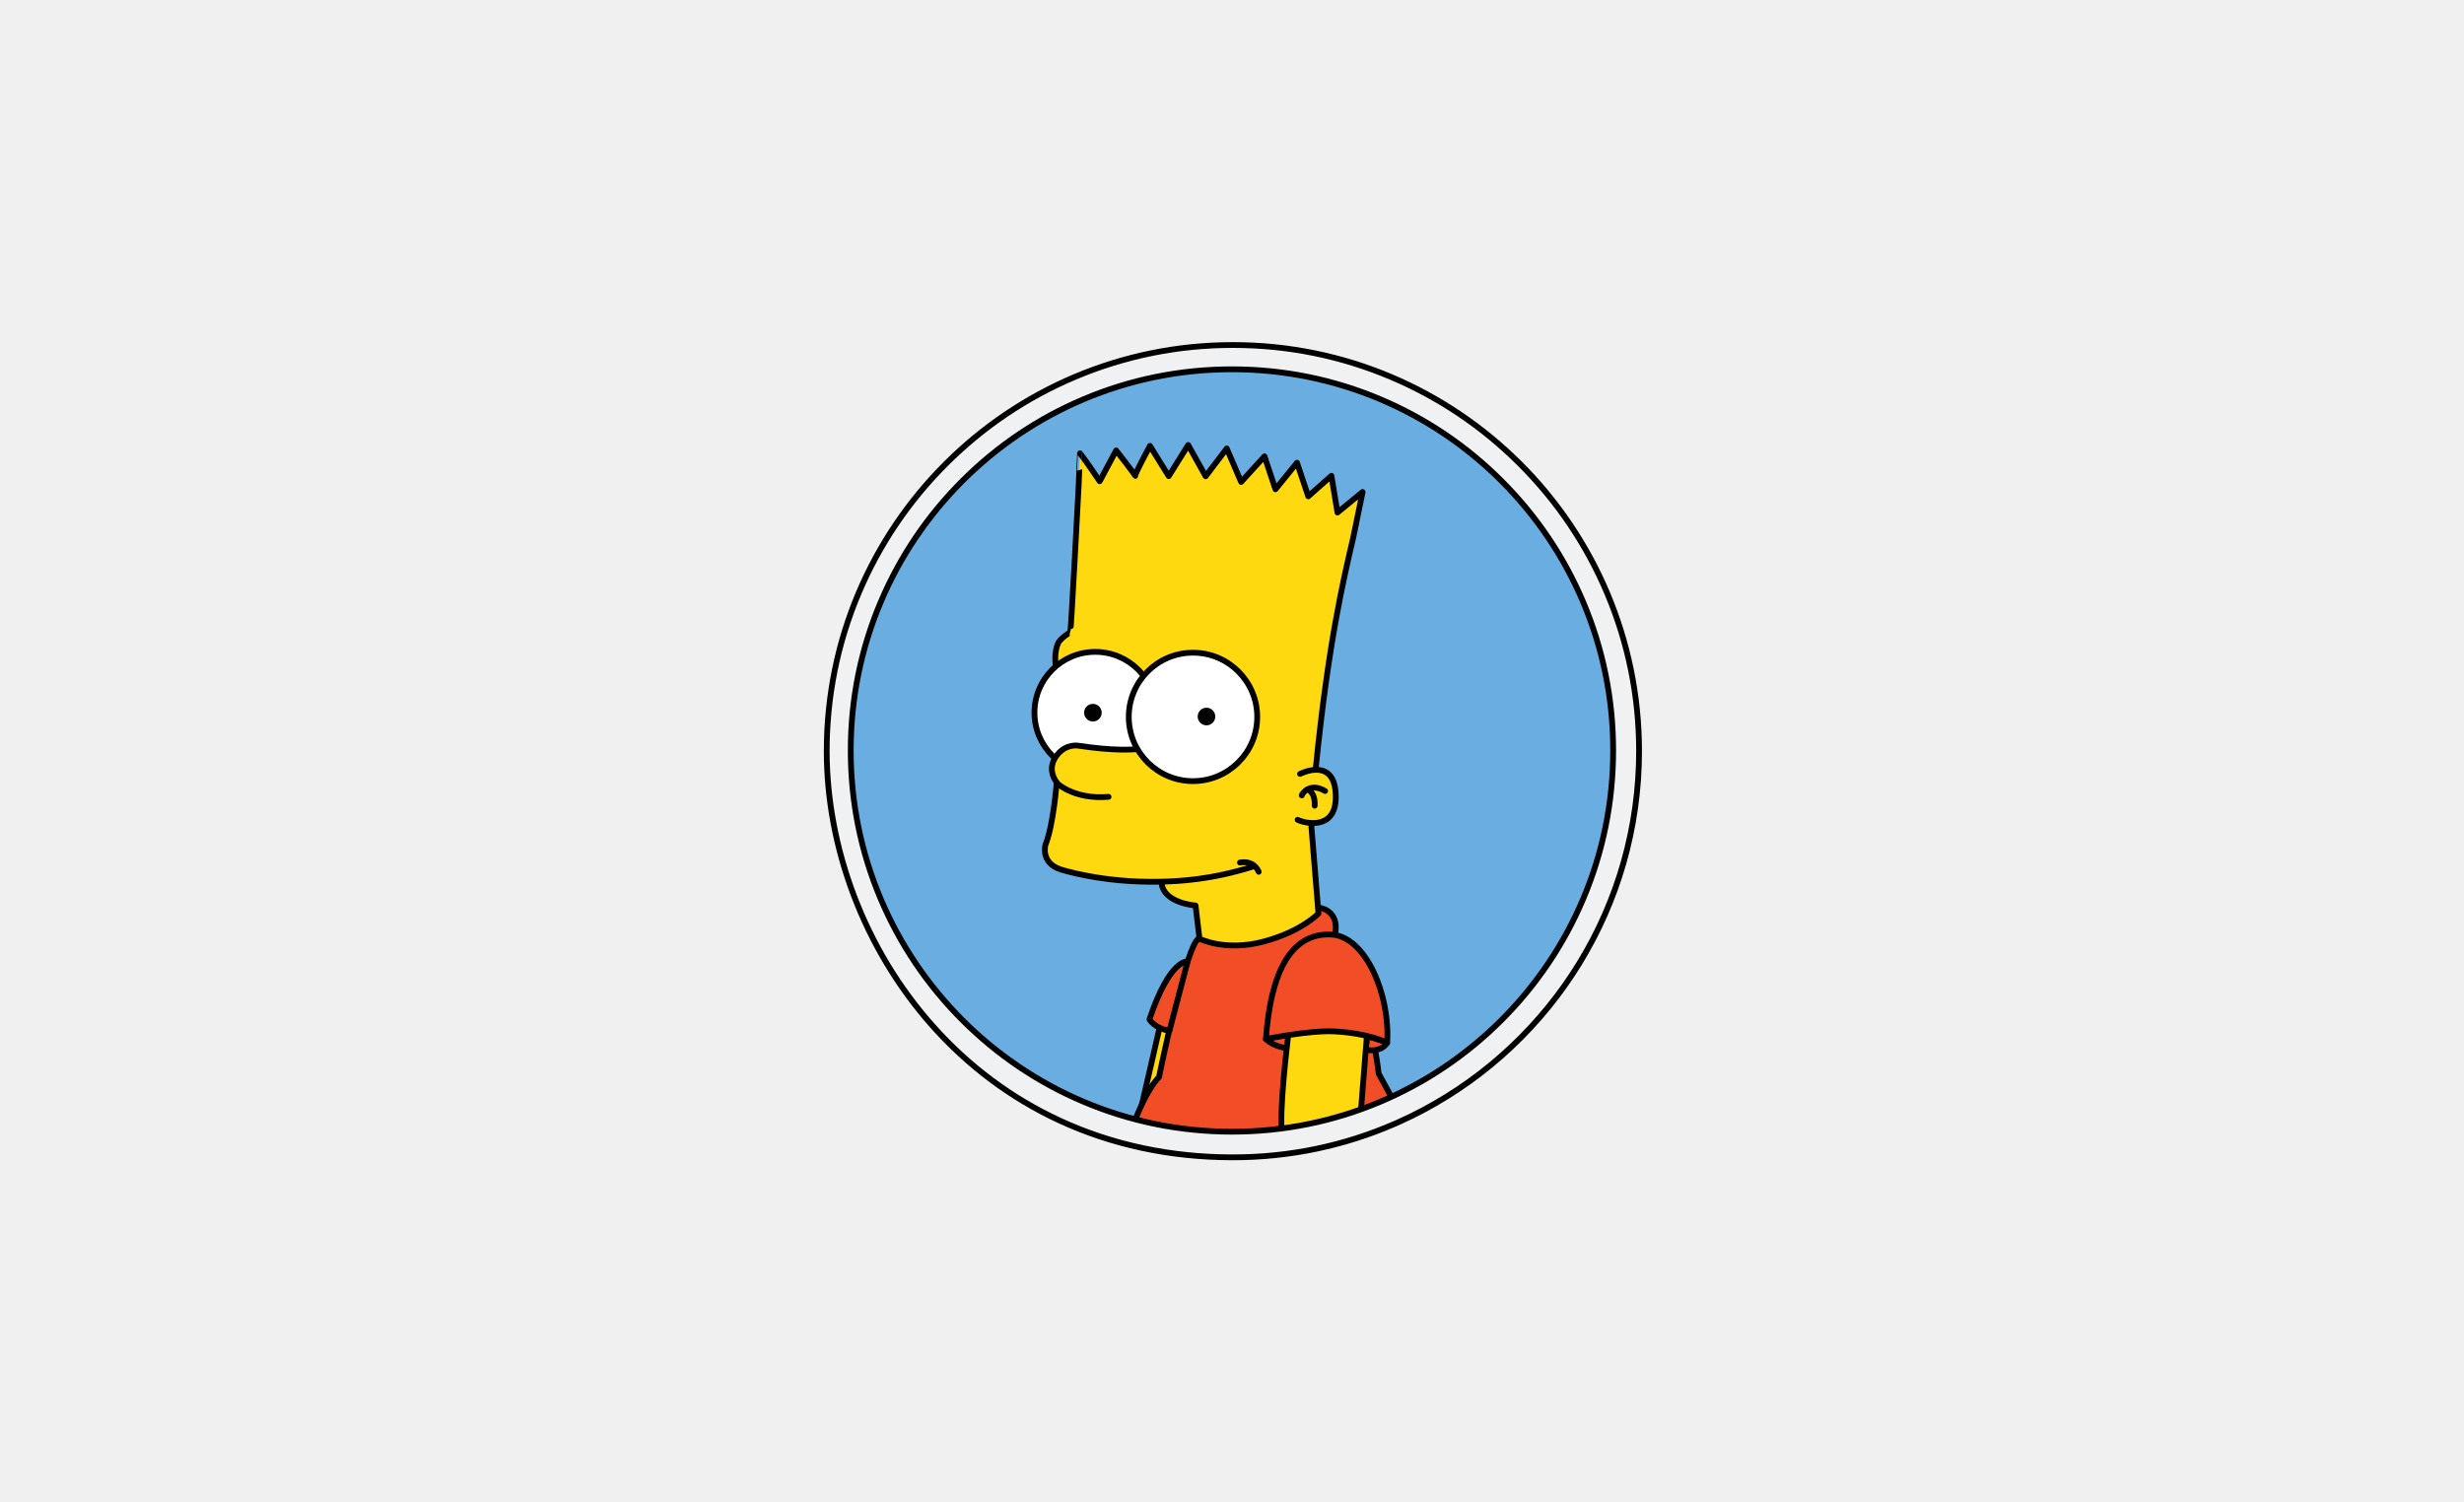
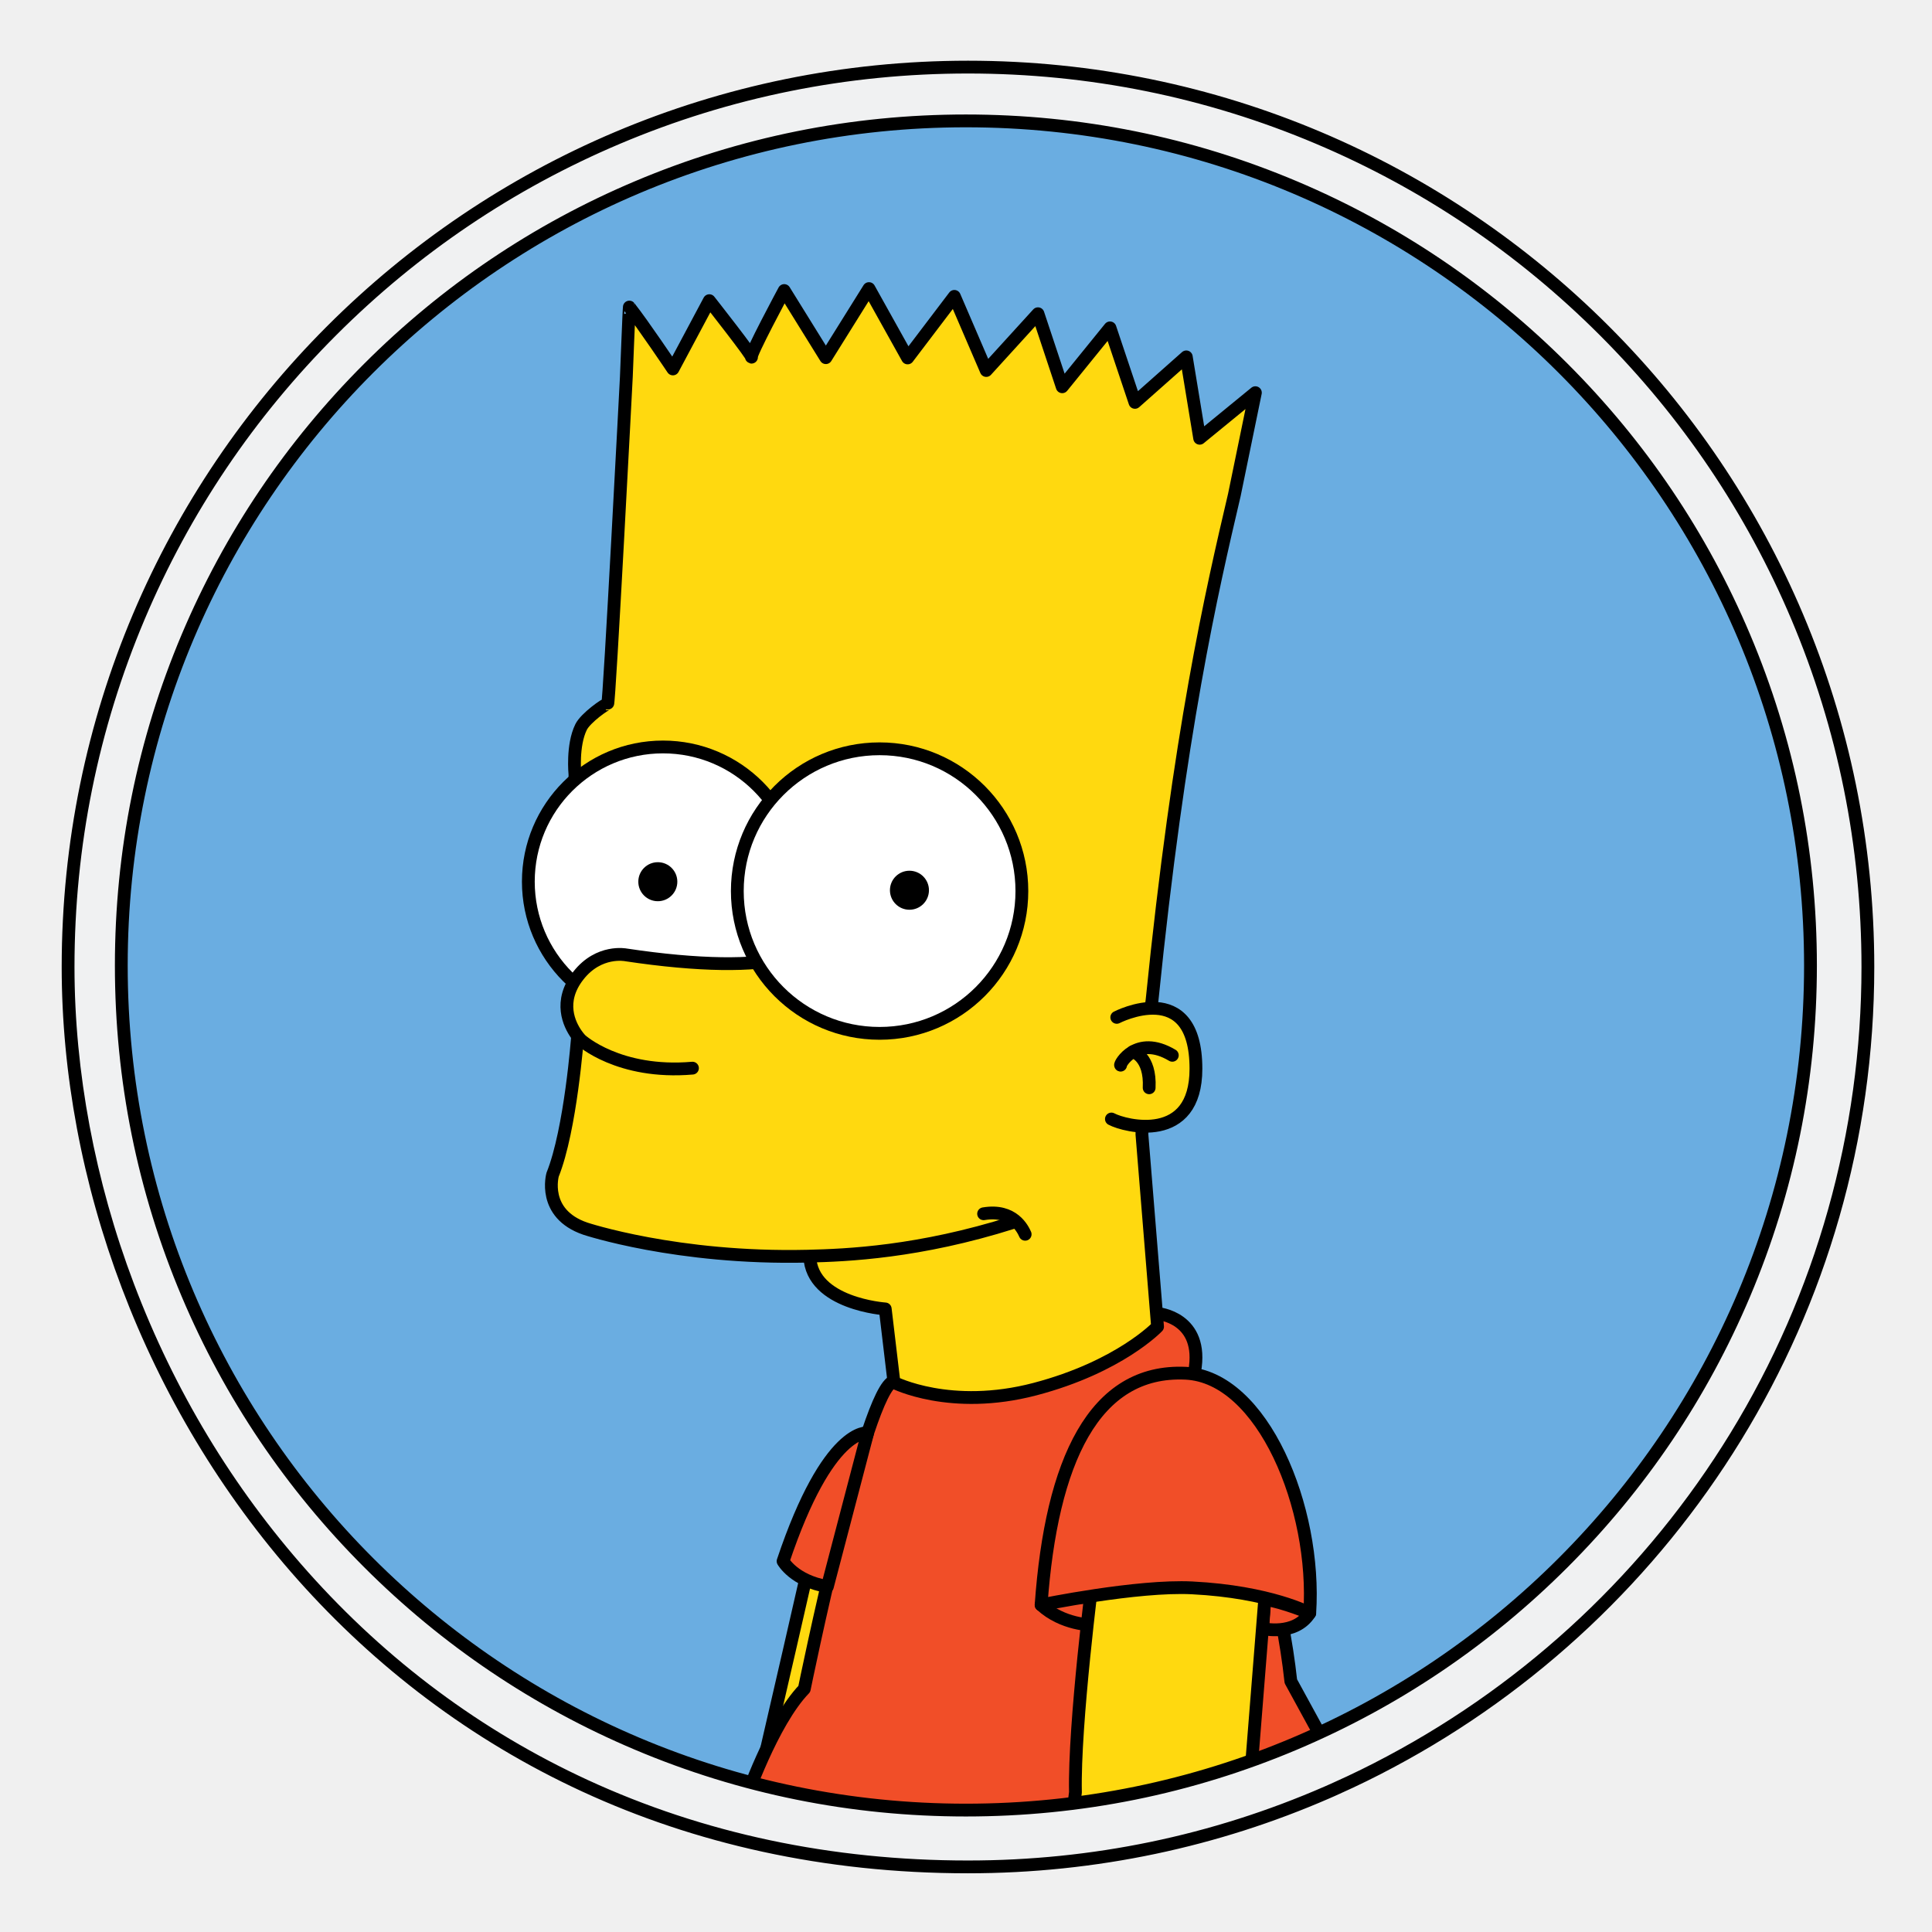
- <svg xmlns="http://www.w3.org/2000/svg" version="1.1" id="Layer_1" x="0px" y="0px" width="1280px" height="780px" viewBox="0 0 1280 780" enable-background="new 0 0 1280 780" xml:space="preserve">
+ <svg xmlns="http://www.w3.org/2000/svg" version="1.1" id="Layer_1" x="0px" y="0px" width="453px" height="453px" viewBox="413.5 163.5 453 453" enable-background="new 413.5 163.5 453 453" xml:space="preserve">
  <circle fill="#6AADE1" cx="641.466" cy="390" r="201.868" />
-   <path fill="#FFD90F" stroke="#000000" stroke-width="3" stroke-linecap="round" stroke-linejoin="round" d="M603.917,526.833  c0,0.666-10.664,46.704-10.664,46.704L606.407,568l11.774-48.667L603.917,526.833z" />
-   <path fill="#F14E28" stroke="#000000" stroke-width="3" stroke-linecap="round" stroke-linejoin="round" d="M684.913,471.485  c0,0,11.004,0.848,8.688,13.625c0,0,18.399,34.223,22.566,72.598l9.88,18.091c0,0-32.701,15.2-74.041,17.534  c-41.339,2.334-63.863-7.399-63.863-7.399s6.356-18.581,13.94-26.424c0,0,14.411-70.75,20.997-72.13" />
+   <path fill="#FFD90F" stroke="#000000" stroke-width="3" stroke-linecap="round" stroke-linejoin="round" d="M603.917,526.833  c0,0.666-10.664,46.704-10.664,46.704L606.407,568l11.773-48.667L603.917,526.833z" />
+   <path fill="#F14E28" stroke="#000000" stroke-width="3" stroke-linecap="round" stroke-linejoin="round" d="M684.913,471.485  c0,0,11.004,0.848,8.688,13.625c0,0,18.399,34.223,22.566,72.598l9.88,18.091c0,0-32.701,15.2-74.041,17.534  c-41.339,2.334-63.863-7.399-63.863-7.399s6.356-18.58,13.94-26.424c0,0,14.411-70.75,20.997-72.13" />
  <path fill="#F14E28" stroke="#000000" stroke-width="3" stroke-linecap="round" stroke-linejoin="round" d="M710.059,538.485  l-0.499,6.872c0,0,7.606,1.809,11.037-3.623C720.597,541.734,714.617,539.217,710.059,538.485z" />
-   <path fill="#F14E28" stroke="#000000" stroke-width="3" stroke-linecap="round" stroke-linejoin="round" d="M669.5,544.5  c0,0-6.821,0-11.891-4.694c3.355-1.434,3.19-1.332,11.891-1.934V544.5z" />
+   <path fill="#F14E28" stroke="#000000" stroke-width="3" stroke-linecap="round" stroke-linejoin="round" d="M669.5,544.5  c0,0-6.821,0-11.891-4.694c3.354-1.434,3.189-1.332,11.891-1.934V544.5z" />
  <path fill="#FFD90F" stroke="#000000" stroke-width="3" stroke-linecap="round" stroke-linejoin="round" d="M669.847,532.403  c0,0-4.544,35.385-4.183,51.347l-1.584,12.525c0,0,25.776-3.854,42.01-9.415l0.731-7.877l3.367-42.314  C710.188,536.669,699.443,516.057,669.847,532.403z" />
-   <path fill="#F14E28" stroke="#000000" stroke-width="3" stroke-linecap="round" stroke-linejoin="round" d="M691.5,485.486  c18.06,0.847,30.75,31.578,29.097,56.248c0,0-9.23-4.998-27.575-5.922c-12.897-0.649-35.412,3.993-35.412,3.993  C660.003,506.125,670.023,484.479,691.5,485.486z" />
-   <path fill="#F14E28" stroke="#000000" stroke-width="3" stroke-linecap="round" stroke-linejoin="round" d="M616.941,499.473  c0,0-9.219-1.524-19.83,30.085c0,0,2.555,4.61,10.389,5.943L616.941,499.473z" />
-   <path fill="#FFD90F" stroke="#000000" stroke-width="3" stroke-linecap="round" stroke-linejoin="round" d="M603.375,458.156  c0.5,11.094,17.688,12.25,17.688,12.25l2.049,17.241c0,0,13.224,6.778,33.056,1.565s28.745-14.65,28.745-14.65l-3.663-45.061  c0,0-0.108-13.658,2.375-31.502c6.375-63,13.977-95.777,19.289-118.423l4.937-24.002l-13.061,10.688l-3.14-19.084l-12.037,10.669  l-5.851-17.47l-11.2,13.81l-5.688-17.125l-12.125,13.312l-7.479-17.382l-10.955,14.434l-9.066-16.26l-10.113,16.198l-9.761-15.74  c0,0-8.318,15.47-7.67,15.625S579.812,234,579.812,234l-8.538,16.008c0,0-7.082-10.557-10.212-14.508  c-0.06-0.076-0.704,16.396-0.704,16.396s-3.986,76.806-4.383,76.68s-5.184,3.258-6.236,5.408  c-2.122,4.333-1.433,11.033-1.433,11.033l0.605,61.64c0,0-1.595,21.693-5.836,32.269c0,0-2.595,9.137,7.649,12.655  c0,0,21.499,7.18,52.112,6.461c9.322-0.219,26.179-0.935,48.154-7.888" />
-   <path fill="none" stroke="#000000" stroke-width="3" stroke-linecap="round" stroke-linejoin="round" d="M644.128,448.094  c7.028-1.188,9.244,3.711,9.744,4.808" />
+   <path fill="#F14E28" stroke="#000000" stroke-width="3" stroke-linecap="round" stroke-linejoin="round" d="M691.5,485.486  c18.06,0.847,30.75,31.578,29.097,56.248c0,0-9.229-4.998-27.575-5.922c-12.896-0.649-35.411,3.992-35.411,3.992  C660.003,506.125,670.023,484.479,691.5,485.486z" />
+   <path fill="#F14E28" stroke="#000000" stroke-width="3" stroke-linecap="round" stroke-linejoin="round" d="M616.941,499.473  c0,0-9.22-1.523-19.83,30.085c0,0,2.555,4.61,10.389,5.943L616.941,499.473z" />
+   <path fill="#FFD90F" stroke="#000000" stroke-width="3" stroke-linecap="round" stroke-linejoin="round" d="M603.375,458.156  c0.5,11.094,17.688,12.25,17.688,12.25l2.05,17.241c0,0,13.224,6.777,33.056,1.564s28.745-14.649,28.745-14.649l-3.663-45.062  c0,0-0.108-13.658,2.375-31.502c6.375-63,13.977-95.777,19.289-118.423l4.937-24.002l-13.061,10.688l-3.14-19.084l-12.037,10.669  l-5.852-17.47l-11.2,13.81l-5.688-17.125l-12.125,13.312l-7.479-17.382l-10.955,14.434l-9.065-16.26l-10.113,16.198l-9.761-15.74  c0,0-8.318,15.47-7.67,15.625c0.648,0.155-9.893-13.249-9.893-13.249l-8.538,16.008c0,0-7.082-10.557-10.212-14.508  c-0.061-0.076-0.704,16.396-0.704,16.396s-3.986,76.806-4.384,76.68c-0.396-0.126-5.184,3.258-6.235,5.408  c-2.122,4.333-1.434,11.033-1.434,11.033l0.605,61.64c0,0-1.595,21.692-5.836,32.269c0,0-2.595,9.137,7.648,12.655  c0,0,21.499,7.18,52.112,6.461c9.322-0.219,26.179-0.935,48.154-7.888" />
+   <path fill="none" stroke="#000000" stroke-width="3" stroke-linecap="round" stroke-linejoin="round" d="M644.128,448.094  c7.028-1.188,9.244,3.711,9.744,4.809" />
  <g id="Yeux">
    <circle fill="#FFFFFF" stroke="#000000" stroke-width="3" cx="568.953" cy="370.216" r="31.574" />
    <circle cx="567.74" cy="370.236" r="4.574" />
  </g>
-   <path id="Nez" fill="#FFD90F" stroke="#000000" stroke-width="3" stroke-linecap="round" stroke-linejoin="round" d="  M597.75,388.125c-7.647,1.875-20.125,1.875-37.493-0.734c0,0-6.328-1.286-11.14,4.853c-4.769,6.082-2.112,11.469-0.441,13.827  c0.575,0.811,1.033,1.263,1.033,1.263s8.83,8.11,26.153,6.617" />
+   <path id="Nez" fill="#FFD90F" stroke="#000000" stroke-width="3" stroke-linecap="round" stroke-linejoin="round" d="  M597.75,388.125c-7.646,1.875-20.125,1.875-37.493-0.734c0,0-6.328-1.286-11.14,4.853c-4.77,6.082-2.112,11.469-0.441,13.827  c0.575,0.811,1.033,1.263,1.033,1.263s8.83,8.11,26.153,6.617" />
  <circle fill="#FFFFFF" stroke="#000000" stroke-width="3" cx="619.74" cy="372.431" r="33.361" />
  <circle cx="626.74" cy="372.236" r="4.574" />
-   <path fill="#FFD90F" stroke="#000000" stroke-width="3" stroke-linecap="round" stroke-linejoin="round" d="M675.351,402.043  c0,0,18.563-9.625,18.563,12.056c0,17.735-16.644,13.485-19.82,11.777" />
+   <path fill="#FFD90F" stroke="#000000" stroke-width="3" stroke-linecap="round" stroke-linejoin="round" d="M675.351,402.043  c0,0,18.563-9.625,18.563,12.056c0,17.735-16.645,13.485-19.82,11.777" />
  <path fill="none" stroke="#000000" stroke-width="3" stroke-linecap="round" stroke-linejoin="round" d="M676.25,413.251  c-0.333-0.083,3.665-7.373,12.124-2.312" />
-   <path fill="none" stroke="#000000" stroke-width="3" stroke-linecap="round" stroke-linejoin="round" d="M679.158,410.083  c0,0,4.151,1.11,3.788,8.473" />
+   <path fill="none" stroke="#000000" stroke-width="3" stroke-linecap="round" stroke-linejoin="round" d="M679.158,410.083  c0,0,4.15,1.11,3.788,8.473" />
  <g id="Cadre">
    <g>
-       <path fill="#F0F1F2" d="M640.465,601.234c-32.219,0-62.432-6.399-89.8-19.021c-25.146-11.596-47.418-28.174-66.196-49.272    c-34.956-39.276-55.003-91.291-55.003-142.706c0-56.363,21.947-109.352,61.798-149.202    c39.852-39.852,92.838-61.798,149.202-61.798s109.352,21.947,149.202,61.798c39.852,39.851,61.798,92.838,61.798,149.202    c0,78.174-42.898,149.582-111.958,186.354c-4.125,2.209-8.365,4.288-12.605,6.181c-0.501,0.238-0.981,0.448-1.464,0.658    l-0.83,0.366C698.034,595.365,669.72,601.234,640.465,601.234z M639.973,191.848c-109.195,0-198.032,88.837-198.032,198.033    c0,109.196,88.837,198.034,198.032,198.034c109.196,0,198.033-88.838,198.033-198.034    C838.006,280.685,749.169,191.848,639.973,191.848z" />
-       <path d="M640.465,180.735c28.285,0,55.724,5.539,81.549,16.461c24.947,10.551,47.353,25.657,66.594,44.897    c19.239,19.24,34.346,41.646,44.896,66.593c10.923,25.826,16.461,53.263,16.461,81.548c0,38.717-10.643,76.535-30.777,109.367    c-19.574,31.92-47.371,58.084-80.392,75.667c-4.091,2.19-8.299,4.253-12.507,6.133l-0.033,0.015l-0.031,0.015    c-0.455,0.217-0.921,0.419-1.388,0.624c-0.282,0.123-0.563,0.246-0.813,0.358c-26.397,11.494-54.511,17.321-83.559,17.321    c-32,0-62.002-6.354-89.172-18.884c-24.958-11.509-47.064-27.964-65.704-48.907c-17.49-19.652-31.18-42.342-40.69-67.435    c-9.115-24.052-13.934-49.734-13.934-74.274c0-28.285,5.539-55.723,16.461-81.548c10.551-24.947,25.657-47.352,44.897-66.593    c19.239-19.241,41.646-34.346,66.592-44.897C584.743,186.273,612.18,180.735,640.465,180.735 M639.973,589.414    c26.937,0,53.067-5.276,77.669-15.682c23.761-10.051,45.1-24.438,63.424-42.762c18.322-18.323,32.71-39.663,42.76-63.423    c10.405-24.602,15.682-50.732,15.682-77.668s-5.276-53.067-15.682-77.668c-10.05-23.761-24.438-45.099-42.76-63.423    c-18.324-18.324-39.662-32.71-63.424-42.76c-24.602-10.406-50.732-15.682-77.669-15.682c-26.936,0-53.066,5.276-77.668,15.682    c-23.761,10.05-45.099,24.437-63.423,42.76c-18.324,18.323-32.71,39.662-42.76,63.423c-10.406,24.602-15.682,50.732-15.682,77.668    s5.275,53.067,15.682,77.668c10.05,23.76,24.437,45.1,42.76,63.423c18.323,18.324,39.662,32.711,63.423,42.762    C586.906,584.138,613.037,589.414,639.973,589.414 M640.465,177.735c-117.367,0-212.5,95.133-212.5,212.5    c0,99.875,76.854,212.5,212.5,212.5c30.124,0,58.791-6.267,84.755-17.57c0.768-0.344,1.544-0.668,2.292-1.023    c4.318-1.928,8.549-4.004,12.7-6.227c67.085-35.723,112.753-106.367,112.753-187.679    C852.965,272.868,757.832,177.735,640.465,177.735L640.465,177.735z M639.973,586.414c-108.542,0-196.532-87.992-196.532-196.534    s87.99-196.533,196.532-196.533c108.543,0,196.533,87.991,196.533,196.533S748.516,586.414,639.973,586.414L639.973,586.414z" />
+       <path fill="#F0F1F2" d="M640.465,601.234c-32.219,0-62.432-6.399-89.8-19.021c-25.146-11.596-47.418-28.174-66.196-49.271    c-34.956-39.276-55.003-91.291-55.003-142.707c0-56.363,21.947-109.352,61.798-149.202    c39.853-39.852,92.838-61.798,149.202-61.798s109.353,21.947,149.202,61.798c39.853,39.851,61.798,92.838,61.798,149.202    c0,78.174-42.897,149.583-111.958,186.354c-4.125,2.209-8.365,4.288-12.604,6.182c-0.501,0.237-0.981,0.447-1.464,0.657    l-0.83,0.366C698.034,595.365,669.72,601.234,640.465,601.234z M639.973,191.848c-109.194,0-198.031,88.837-198.031,198.033    c0,109.196,88.837,198.034,198.031,198.034c109.196,0,198.033-88.838,198.033-198.034    C838.006,280.685,749.169,191.848,639.973,191.848z" />
+       <path d="M640.465,180.735c28.285,0,55.725,5.539,81.549,16.461c24.947,10.551,47.354,25.657,66.595,44.897    c19.238,19.24,34.346,41.646,44.896,66.593c10.923,25.826,16.461,53.263,16.461,81.548c0,38.717-10.643,76.535-30.776,109.367    c-19.574,31.921-47.371,58.084-80.393,75.667c-4.091,2.19-8.299,4.254-12.507,6.134l-0.033,0.015l-0.031,0.015    c-0.455,0.218-0.921,0.419-1.388,0.624c-0.282,0.123-0.562,0.246-0.812,0.358c-26.397,11.494-54.512,17.321-83.56,17.321    c-32,0-62.002-6.354-89.172-18.885c-24.958-11.509-47.064-27.964-65.704-48.906c-17.49-19.652-31.18-42.343-40.689-67.436    c-9.115-24.052-13.935-49.733-13.935-74.274c0-28.285,5.539-55.723,16.461-81.548c10.551-24.947,25.657-47.352,44.897-66.593    c19.238-19.241,41.646-34.346,66.592-44.897C584.743,186.273,612.18,180.735,640.465,180.735 M639.973,589.414    c26.938,0,53.067-5.276,77.669-15.682c23.762-10.052,45.101-24.438,63.425-42.763c18.321-18.323,32.71-39.663,42.76-63.423    c10.405-24.602,15.682-50.731,15.682-77.668c0-26.936-5.275-53.067-15.682-77.668c-10.05-23.761-24.438-45.099-42.76-63.423    c-18.324-18.324-39.662-32.71-63.425-42.76c-24.602-10.406-50.731-15.682-77.669-15.682c-26.936,0-53.065,5.276-77.668,15.682    c-23.761,10.05-45.099,24.437-63.423,42.76c-18.324,18.323-32.71,39.662-42.76,63.423c-10.406,24.602-15.682,50.732-15.682,77.668    c0,26.937,5.274,53.067,15.682,77.668c10.05,23.76,24.437,45.1,42.76,63.423c18.323,18.324,39.662,32.711,63.423,42.763    C586.906,584.138,613.037,589.414,639.973,589.414 M640.465,177.735c-117.367,0-212.5,95.133-212.5,212.5    c0,99.875,76.854,212.5,212.5,212.5c30.124,0,58.791-6.268,84.755-17.57c0.769-0.344,1.544-0.668,2.292-1.023    c4.318-1.928,8.549-4.004,12.7-6.227c67.085-35.723,112.753-106.367,112.753-187.679    C852.965,272.868,757.832,177.735,640.465,177.735L640.465,177.735z M639.973,586.414c-108.542,0-196.531-87.992-196.531-196.534    s87.989-196.533,196.531-196.533c108.543,0,196.533,87.991,196.533,196.533S748.516,586.414,639.973,586.414L639.973,586.414z" />
    </g>
  </g>
+   <rect x="413.5" y="163.5" fill="none" width="453" height="453" />
</svg>
